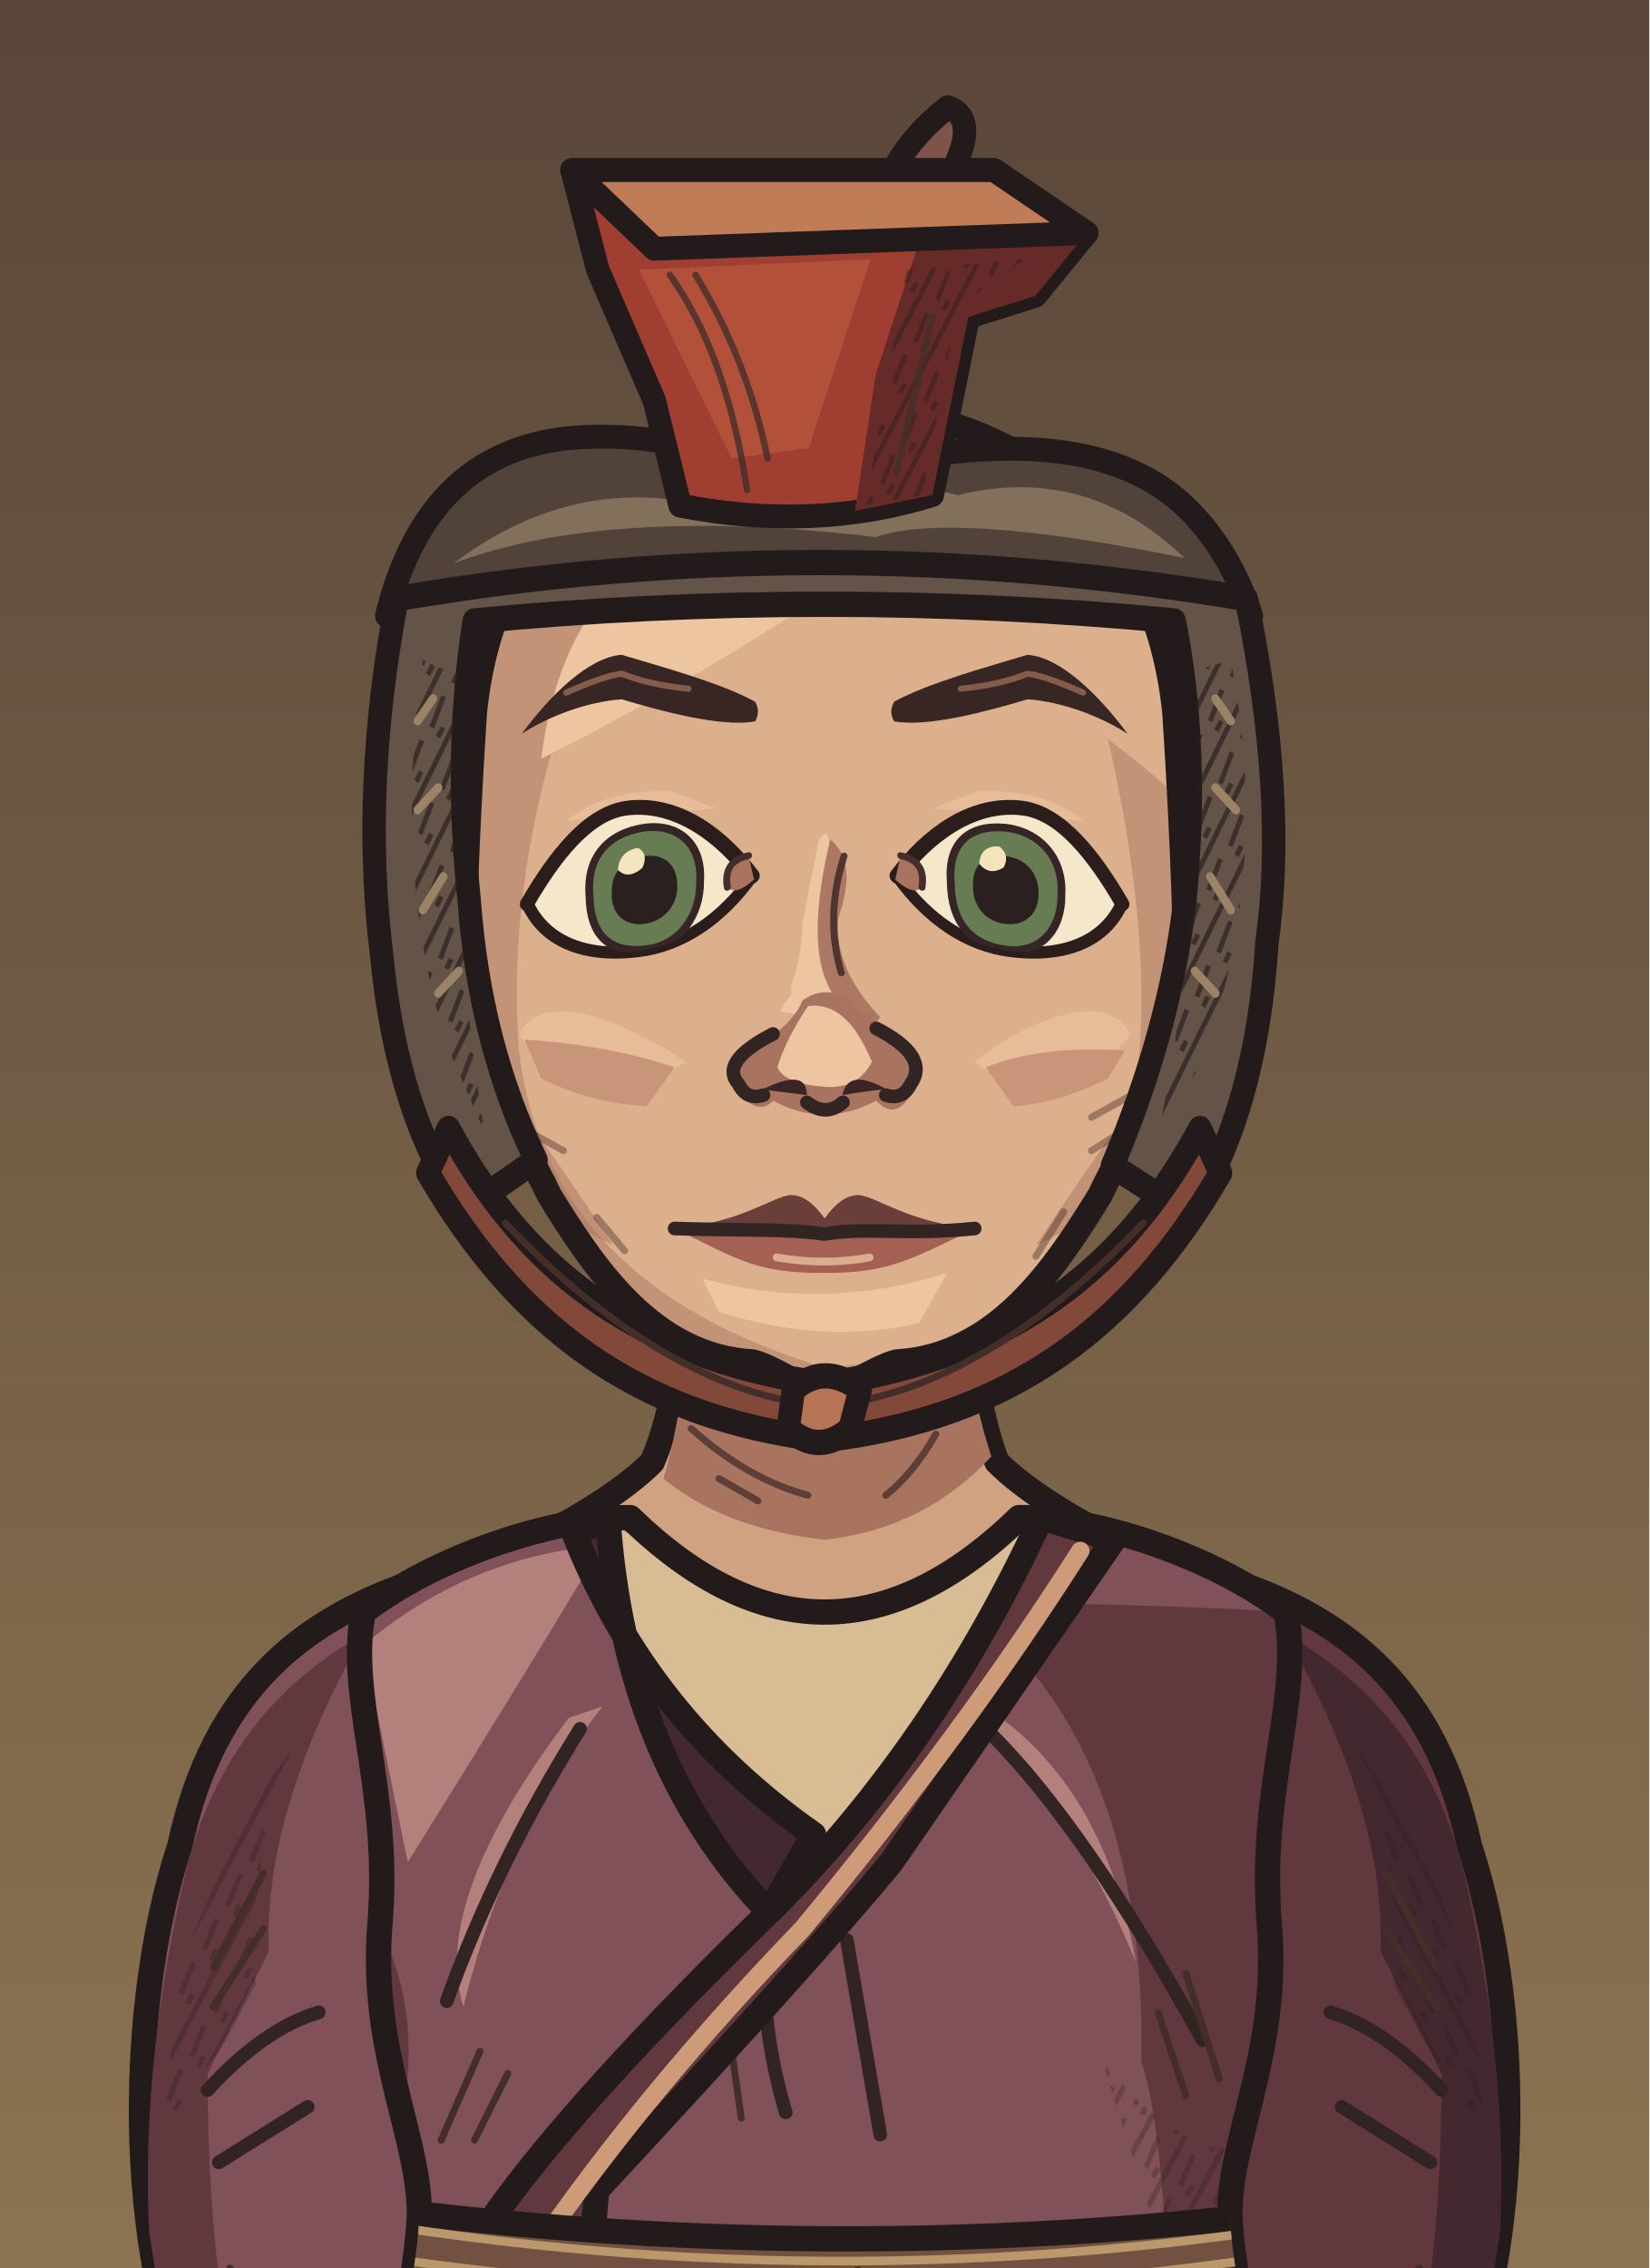
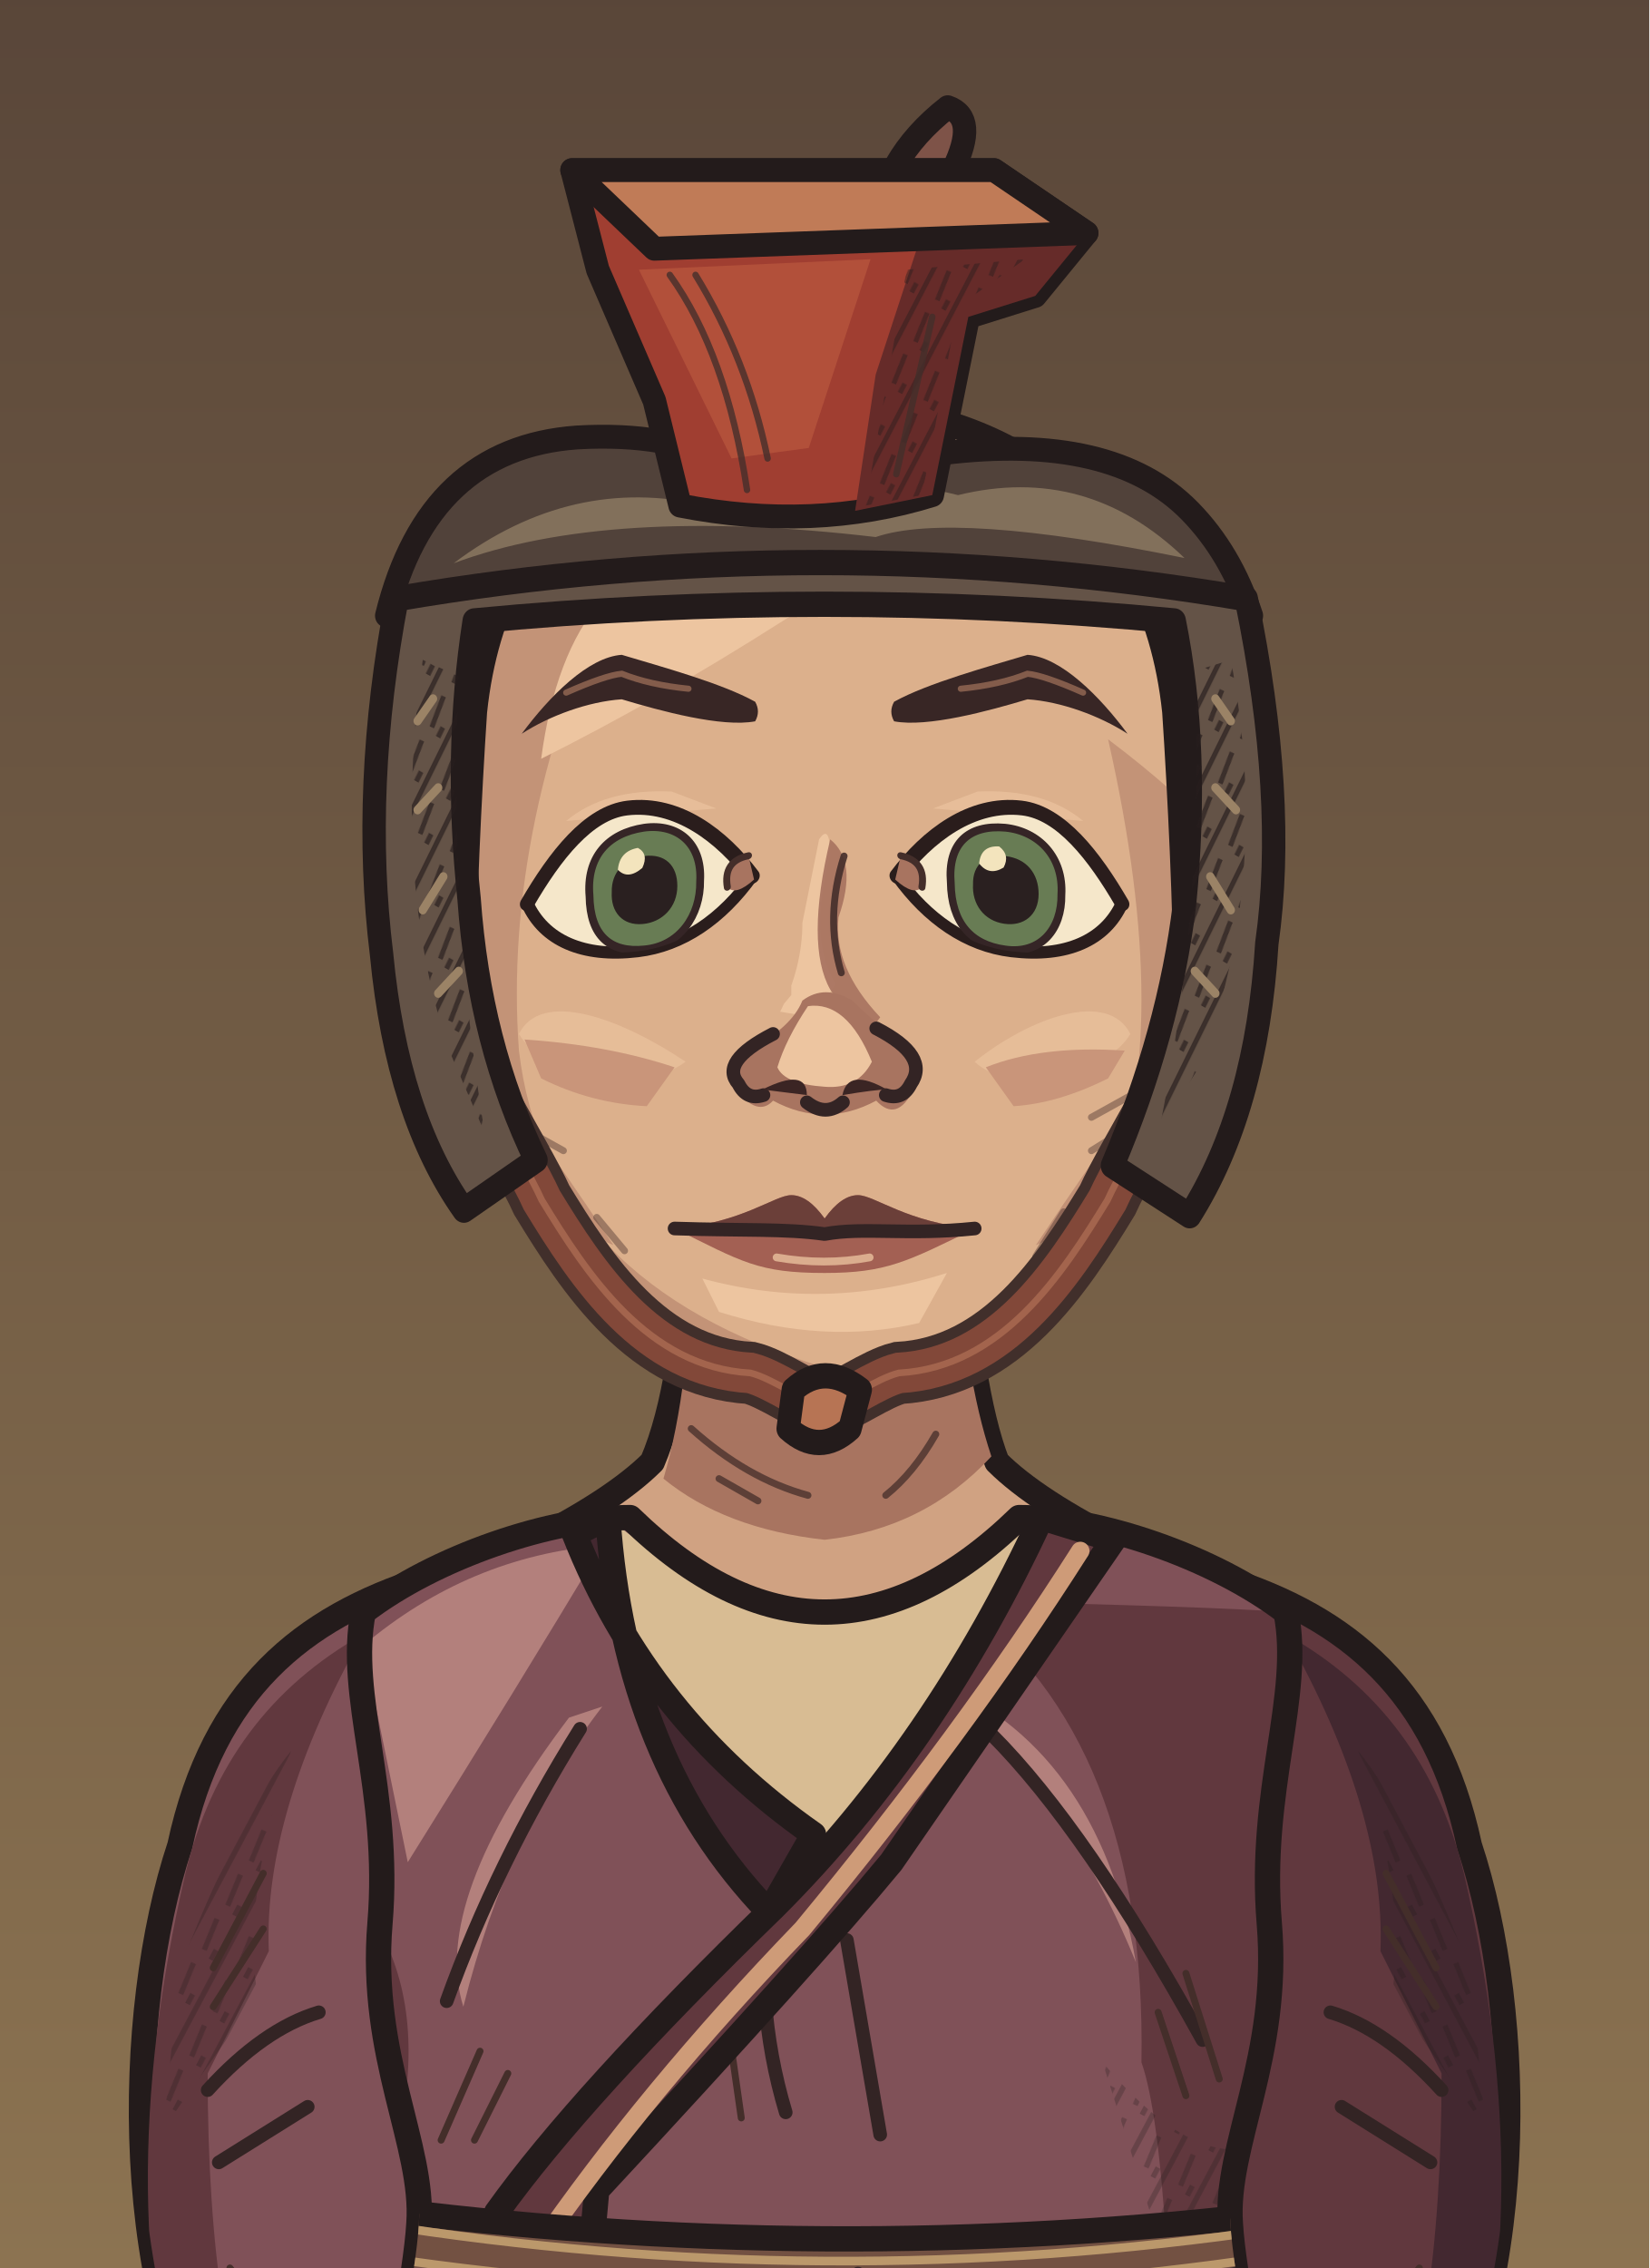
<svg xmlns="http://www.w3.org/2000/svg" xmlns:xlink="http://www.w3.org/1999/xlink" aria-labelledby="title" width="320" height="440" viewBox="0 0 320 440" role="img">
  <defs>
    <style>
      .edge {stroke:#231b1b;stroke-width:4.55;stroke-linecap:round;stroke-linejoin:round}
      .seam {fill:none;stroke:#332424;stroke-width:2.45;stroke-linecap:round;stroke-linejoin:round}
      .etch {fill:none;stroke:#442e2a;stroke-width:1.25;stroke-linecap:round}
      .hair-line {fill:none;stroke:#967661;stroke-width:1.45;stroke-linecap:round}
      .white {fill:#f5e7ca;stroke:#2a1d1c;stroke-width:2.65;stroke-linejoin:round}
      .label {fill:#efdfc1;font:600 20px Georgia,serif}
      .muted {fill:#b8aa96;font:13px 'Segoe UI',sans-serif}
      .section {fill:#dcbb8e;font:600 14px 'Segoe UI',sans-serif}
    </style>
    <linearGradient id="umber" x2="0" y2="1" gradientUnits="objectBoundingBox">
      <stop stop-color="#594639" />
      <stop offset=".56" stop-color="#8e7552" />
      <stop offset="1" stop-color="#3c3029" />
    </linearGradient>
    <linearGradient id="ash" x2="0" y2="1" gradientUnits="objectBoundingBox">
      <stop stop-color="#3b423d" />
      <stop offset=".56" stop-color="#7a7d67" />
      <stop offset="1" stop-color="#242b28" />
    </linearGradient>
    <linearGradient id="rose" x2="0" y2="1" gradientUnits="objectBoundingBox">
      <stop stop-color="#51404a" />
      <stop offset=".56" stop-color="#8a6972" />
      <stop offset="1" stop-color="#372c33" />
    </linearGradient>
    <pattern id="paper-grain" width="63" height="57" patternUnits="userSpaceOnUse">
      <path d="M1 16l2-1m21-4 5-2m16 7 6-1M12 32l3-1m16 11 4-1m20-14 4 1M4 51l5-1m41 0 9-2" fill="none" stroke="#231a1b" stroke-width=".85" opacity=".19" />
      <path d="M4 5l9-1m29 2 2-1M1 40l4-1m12 9 1-1m21-23 4-1m9 12 5-2" fill="none" stroke="#f0dbb5" stroke-width=".85" opacity=".23" />
      <path d="M16 19h.6m13-3h.7m28 6h.7m-39 15h.6m23 4h.6m-12 11h.7m29-39h.7" fill="none" stroke="#21191a" stroke-width="1.2" opacity=".28" stroke-linecap="round" />
    </pattern>
    <pattern id="ink-lines" width="7" height="9" patternUnits="userSpaceOnUse" patternTransform="rotate(28)">
      <path d="M1 -2V10m2.8-8 .6 6m1.9-1v5" stroke="#271d1d" stroke-width=".95" fill="none" opacity=".65" />
    </pattern>
    <radialGradient id="vignette" cx=".5" cy=".39" r=".72">
      <stop offset=".47" stop-color="#20191c" stop-opacity="0" />
      <stop offset="1" stop-color="#20191c" stop-opacity=".48" />
    </radialGradient>
    <g id="firs" fill="currentColor">
      <path d="M10 439Q15 379 12 300L9 220 15 146 15 54 19 80 21 147 28 230 25 326 29 439Z" />
      <path d="M17 169Q27 174 45 174L57 169 49 179 27 187 17 185                M18 194Q29 196 52 192L63 183 56 194 26 205 16 207                M15 225Q46 230 67 218L77 206 71 223 42 238 18 241                M17 252Q48 255 78 245L91 230 84 249 52 266 20 269                M14 282Q40 281 71 278L88 261 84 281 57 291 19 298                M19 312Q43 316 69 310L88 299 84 310 58 322 22 325" />
      <path d="M6 312 0 315V284L11 285M0 266 13 270V250L0 249M0 220 15 221 15 206 0 202                M0 180 16 181V167L0 165M0 141 15 150V138L0 133M0 112 17 127V118L0 104" />
      <path d="M64 440Q55 380 58 324L59 258 63 217 68 222 65 266 68 328 76 440Z                M63 291Q78 294 89 282L100 267 96 283 81 301 62 307                M63 323Q80 323 106 304L98 321 68 339                M63 316Q44 306 37 293L41 307 64 329Z" />
    </g>
    <g id="brambles" fill="none" stroke="currentColor" stroke-linecap="round" stroke-linejoin="round">
      <path stroke-width="3.8" d="M9 440Q13 401 21 380T26 333m-8 57Q39 375 43 352m-28 46Q6 377 0 376M41 440Q41 402 63 385m-20 44q26-6 39-30" />
      <path stroke-width="2" d="M23 364l14-13m-12 4-7-15m20 29 17-4m-15-1 1-11m13 49 2-17m2 14 18-5m-34 32q-12-10-17-10" />
    </g>
    <g id="night-scratches" fill="none" stroke="currentColor" stroke-width="1.2" stroke-linecap="round">
      <path d="M16 113q32-11 54-8m-30 9 16-3m184-40q19-4 44 1m-11 7 19 4                M24 335q33-3 68-16m-44 16 26-4m164-9q31 5 60-3m-39 8 38-3                M27 391q22-6 52-5m168 14q28-8 57-8m-40 11 24-4                M55 178l18-6m177 36 17 3m-12-4 17-1" />
    </g>
    <g id="shirt-setting">
      <rect width="320" height="440" fill="url(#umber)" />
      <path d="M50 217q24 8 64 1l-15 7-56 6m176-90q39-13 70-5l-26 4 28 2-64 6" fill="#856c54" opacity=".5" />
      <use xlink:href="#firs" style="color:#342827" opacity=".52" transform="translate(-26 8)" />
      <use xlink:href="#firs" style="color:#413128" opacity=".58" transform="translate(340 101) scale(-1 .81)" />
      <use xlink:href="#night-scratches" style="color:#dfbb87" opacity=".28" />
      <use xlink:href="#brambles" style="color:#291f22" opacity=".71" />
      <rect width="320" height="440" fill="url(#vignette)" />
      <rect width="320" height="440" fill="url(#paper-grain)" />
    </g>
    <g id="armor-setting">
      <rect width="320" height="440" fill="url(#ash)" />
      <path d="M42 173q49-4 68 3l-43 6 25 3-49 4m151 35q47 10 104-6l-26 14-62 8Z" fill="#707764" opacity=".48" />
      <use xlink:href="#firs" style="color:#27312c" opacity=".64" transform="translate(-36 30)" />
      <use xlink:href="#firs" style="color:#303833" opacity=".75" transform="translate(324 45) scale(-.86 1.03)" />
      <use xlink:href="#brambles" style="color:#252a27" opacity=".62" transform="translate(319 10) scale(-1 1)" />
      <use xlink:href="#night-scratches" style="color:#d8d8a9" opacity=".28" transform="translate(-2 21)" />
      <rect width="320" height="440" fill="url(#vignette)" />
      <rect width="320" height="440" fill="url(#paper-grain)" />
    </g>
    <g id="woman-setting">
      <rect width="320" height="440" fill="url(#rose)" />
      <path d="M44 235q40-4 76-1l-20 6-36 2 19 3-44 5m183-50q35 3 60-3l-24 9-31 2" fill="#775d65" opacity=".6" />
      <use xlink:href="#firs" style="color:#3b2b34" opacity=".58" transform="translate(-20 84) scale(.86 .91)" />
      <use xlink:href="#firs" style="color:#3d2e39" opacity=".68" transform="translate(327 54) scale(-.85 .98)" />
      <path d="M300 440q-2-82-6-173l-9-103 7-35 12 42 9 98 7 171Z                M294 195q-10-18-25-24l-15-1 13-4 11 2 18 15                M285 162q-13-22-34-27l-7 4 7-11 17 4 20 17                M303 242q-18-23-36-27l-13 3 15-9 11 2 21 15" fill="#3a2b33" opacity=".64" />
      <use xlink:href="#brambles" style="color:#2d2229" opacity=".8" transform="translate(12 6)" />
      <use xlink:href="#night-scratches" style="color:#e1b8a8" opacity=".28" transform="translate(0 7)" />
      <rect width="320" height="440" fill="url(#vignette)" />
      <rect width="320" height="440" fill="url(#paper-grain)" />
    </g>
    <pattern id="mail-rings" width="14" height="13" patternUnits="userSpaceOnUse" patternTransform="rotate(-7)">
      <path d="M-1 2q3-3 6 0 1 3-2 5Q0 8-1 5M6 2q3-3 6 0 1 3-2 5Q7 8 6 5M3 8q3-3 6 0 1 3-2 5-3 1-4-2M10 8q3-3 6 0" fill="none" stroke="#2d2c28" stroke-width="1.6" stroke-linecap="round" />
      <path d="M-.5 4q1.5-2 3-1m5 1q1.4-2 3-1M4 10q1.5-2 3-1m4 1q1.4-2 3-1" fill="none" stroke="#9a9b87" stroke-width="1.12" opacity=".78" stroke-linecap="round" />
    </pattern>
    <pattern id="armor-plates" width="47" height="24" patternUnits="userSpaceOnUse" patternTransform="translate(4 4) rotate(2)">
      <path d="M1 0l21 .7 1 18-3 3-17-1-1-4Zm24 1 19-1 2 15-3 7-19-2Z" fill="#85867a" stroke="#352e2a" stroke-width="1.75" stroke-linejoin="round" />
      <path d="M2 2l18 .2-.2 4L5 7 4 17Zm24 0 16-1 1 4-14 2-3 10Z" fill="#a9a58d" />
      <path d="M19 4l4 14-3 3-16-1 13-4Zm22 2 4 10-2 5-17-1 13-4Z" fill="#62655f" />
      <path d="M7 7l1-.5m6 12 3-2m16-7 5-1m-7 5 4-2" fill="none" stroke="#d0c0a0" stroke-width=".9" opacity=".76" />
      <path d="M6 12q2-2 2.7 1-1 2.2-2.7.5Zm12 1q1.8-2 2.4.6-1 2.6-2.5.8Zm11 1q1-2.2 2.8-1-.2 2.9-2.8 2.1Zm12-2q2.2-1.4 2.3.8-1 2.3-2.3.5Z" fill="#3c342d" />
    </pattern>
    <clipPath id="portrait-frame">
      <rect width="320" height="752" />
    </clipPath>
    <clipPath id="wardrobe-torso-mask">
      <path d="M125 273 C111 273 90 280 77 290 C74 305 82 322 80 346 C78 370 88 386 87 400 C86 418 71 476 46 700 Q160 719 274 700 C249 476 234 418 233 400 C232 386 242 370 240 346 C238 322 246 305 243 290 C230 280 209 273 195 273 Q160 307 125 273Z" />
    </clipPath>
    <clipPath id="wardrobe-sleeve-mask">
      <path d="M88 284C66 291 50 304 44 332C34 362 33 415 53.5 445H88.5Q108 406 106 336Z" />
    </clipPath>
    <clipPath id="face-shape-clip">
      <path d="M 160 73 C 191 73 219 90 223 128 C 224 143 225 164 225 177 C 225 189 213.19 207 209.55 215 C 201.55 228 191 244 173 245 C 169 246 163.6 250 160 251 C 156.4 250 151 246 147 245 C 129 244 118.45 228 110.45 215 C 106.81 207 95 189 95 177 C 95 164 96 143 97 128 C 101 90 129 73 160 73 Z" />
    </clipPath>
    <clipPath id="face-features-eye-left">
      <path d="M-21 0 C-16 -8 -10 -15 -3 -15 C6 -15 14 -8 19.5 0 C14 7 7 11 -1 11 C-11 11 -18 7 -21 0Z" />
    </clipPath>
    <clipPath id="face-features-eye-right">
      <path d="M-21 0 C-16 -8 -10 -15 -3 -15 C6 -15 14 -8 19.5 0 C14 7 7 11 -1 11 C-11 11 -18 7 -21 0Z" />
    </clipPath>
    <clipPath id="face-features-nose-bridge">
      <path d="M154 144H167V179L172 185V187H149V185L154 179Z" />
    </clipPath>
    <clipPath id="full-costume-hands-clip">
      <rect x="0" y="445" width="320" height="307" />
    </clipPath>
  </defs>
  <svg width="320" height="440" viewBox="11.636 0 296.727 408" overflow="hidden">
    <g data-part="full-costume">
      <rect width="320" height="752" fill="url(#umber)" />
      <ellipse cx="160" cy="731" rx="113" ry="10" fill="#261f20" opacity=".5" />
      <g>
        <g transform="translate(9 0)">
          <path d="M99 689Q119 683 138 691L142 718Q139 728 120 729H86Q72 728 77 717Q82 708 99 704Z" fill="#654939" class="edge" />
          <path d="M86 718Q108 706 137 711L139 720Q110 730 83 724Z" fill="#87624a" />
          <path d="M101 711L103 700Q115 704 136 707" class="etch" />
          <path d="M83 725Q108 731 137 724" class="seam" />
        </g>
      </g>
      <g transform="translate(320 0) scale(-1 1)">
        <g transform="translate(9 0)">
          <path d="M99 689Q119 683 138 691L142 718Q139 728 120 729H86Q72 728 77 717Q82 708 99 704Z" fill="#654939" class="edge" />
          <path d="M86 718Q108 706 137 711L139 720Q110 730 83 724Z" fill="#87624a" />
          <path d="M101 711L103 700Q115 704 136 707" class="etch" />
          <path d="M83 725Q108 731 137 724" class="seam" />
        </g>
      </g>
    </g>
    <g clip-path="url(#portrait-frame)">
      <g data-part="neck">
        <g id="face-shape-neck">
          <path d="M 136 219 Q 135 249 129 263 Q 122 270 106 278 L 123 301 197 301 214 278 Q 198 270 191 263 Q 186 250 184 219 Z" fill="#d0a282" class="edge" />
          <path d="M 136 224 184 224 Q 185 247 190 262 Q 178 275 160 277 Q 142 275 131 266 Q 136 249 136 224 Z" fill="#a87460" />
          <path d="M 136 257 q 10 9 21 12 m -16 -3 7 4 m 32 -12 q -4 7 -9 11" class="etch" opacity=".75" />
        </g>
      </g>
      <g id="wardrobe-outfit-steppe_dress" data-outfit="steppe_dress">
        <path d="M88 284C66 291 50 304 44 332C34 362 33 415 53.5 445H88.5Q108 406 106 336Z" fill="#805158" class="edge" data-part="sleeve-outline" data-side="left" />
        <g data-part="sleeve-left" clip-path="url(#wardrobe-sleeve-mask)">
          <path d="M45 337 Q52 308 77 294 Q59 326 60 351 L49 373 Q49 421 60 444 H46 Q31 397 45 337Z" fill="#61383e" />
          <path d="M44 354 Q55 326 64 315 Q55 342 58 359 L41 383Z" fill="url(#ink-lines)" opacity=".44" />
          <path d="M49 376 q10 -11 20 -14 m-18 27 16 -10 M48 414 q4 11 13 21" class="seam" />
          <path d="M50 354 l9 -17 m-9 24 9 -14 m-6 61 10 13" class="etch" />
        </g>
        <g transform="translate(320 0) scale(-1 1)">
          <path d="M88 284C66 291 50 304 44 332C34 362 33 415 53.5 445H88.5Q108 406 106 336Z" fill="#61383e" class="edge" data-part="sleeve-outline" data-side="right" />
          <g data-part="sleeve-right" clip-path="url(#wardrobe-sleeve-mask)">
            <path d="M45 337 Q52 308 77 294 Q59 326 60 351 L49 373 Q49 421 60 444 H46 Q31 397 45 337Z" fill="#432830" />
            <path d="M44 354 Q55 326 64 315 Q55 342 58 359 L41 383Z" fill="url(#ink-lines)" opacity=".44" />
            <path d="M49 376 q10 -11 20 -14 m-18 27 16 -10 M48 414 q4 11 13 21" class="seam" />
            <path d="M50 354 l9 -17 m-9 24 9 -14 m-6 61 10 13" class="etch" />
          </g>
        </g>
        <path d="M125 273 C111 273 90 280 77 290 C74 305 82 322 80 346 C78 370 88 386 87 400 C86 418 71 476 46 700 Q160 719 274 700 C249 476 234 418 233 400 C232 386 242 370 240 346 C238 322 246 305 243 290 C230 280 209 273 195 273 Q160 307 125 273Z" fill="#805158" />
        <g data-part="torso" clip-path="url(#wardrobe-torso-mask)">
          <path d="M77 296 Q96 280 120 278 Q105 303 85 335Z" fill="#b3807c" />
          <path d="M184 288 Q230 289 243 290 L279 710 H218 Q229 405 217 371 Q218 313 184 288Z" fill="#61383e" />
          <path d="M78 344 Q88 359 84 381 L69 402 L61 359Z" fill="#61383e" />
          <path d="M210 371 Q226 390 238 386 L237 416 L223 412Z" fill="url(#ink-lines)" opacity=".42" />
          <path d="M120 307 Q103 329 95 361 Q89 342 114 309Z M179 302 Q209 314 216 353 Q203 321 179 302Z" fill="#b3807c" />
          <path d="M133 412Q124 460 108 695Q95 680 133 412Z M174 418Q185 444 199 697Q185 684 174 418Z" fill="#b3807c" opacity=".68" />
          <path d="M134 423Q115 480 108 688 M158 447Q157 490 149 690" class="etch" />
          <path d="M51 693Q160 712 269 693" class="seam" />
          <path d="M116 311 Q101 335 92 360 M190 312 Q207 329 228 367 M150 338 q-3 22 3 42 m11 -31 6 35 M184 420q5 12 6 24" class="seam" />
          <path d="M98 369 l-7 16 m12 -12 -6 12 M225 355 l6 19 m-11 -12 5 15 M143 367 l2 14 m65 44 4 13" class="etch" />
          <path d="M121 273 Q160 305 199 273 Q184 316 153 345 Q122 312 121 273Z" fill="#d8bc93" />
          <path d="M115 276 Q128 309 158 330 L150 344 Q124 317 121 273Z" fill="#432830" class="edge" />
          <path d="M199 273 Q180 314 151 343 Q116 377 101 398 Q68 554 62 711 L80 711 Q105 551 119 394 Q158 352 172 335 Q192 306 212 277Z" fill="#61383e" class="edge" />
          <path d="M206 279 Q185 312 156 347 Q128 376 108 405 Q75 560 69 705" fill="none" stroke="#ce9b78" stroke-width="3.3" stroke-linecap="round" />
        </g>
        <path d="M125 273 C111 273 90 280 77 290 C74 305 82 322 80 346 C78 370 88 386 87 400 C86 418 71 476 46 700 Q160 719 274 700 C249 476 234 418 233 400 C232 386 242 370 240 346 C238 322 246 305 243 290 C230 280 209 273 195 273 Q160 307 125 273Z" fill="none" class="edge" />
        <g data-part="belt" clip-path="url(#wardrobe-torso-mask)">
          <path d="M77 397Q160 408 243 398L242 409Q160 421 78 410Z" fill="#735142" class="edge" />
          <path d="M79 400Q160 413 241 401M80 406Q160 418 240 406" fill="none" stroke="#bb986b" stroke-width="1.55" stroke-linecap="round" />
          <path d="M166 409Q165 416 172 420L175 414 180 429 173 435 169 422 164 428 160 424Z" fill="#967451" class="seam" />
        </g>
      </g>
      <g id="face-shape">
        <path d="M 160 73 C 191 73 219 90 223 128 C 224 143 225 164 225 177 C 225 189 213.19 207 209.55 215 C 201.55 228 191 244 173 245 C 169 246 163.6 250 160 251 C 156.4 250 151 246 147 245 C 129 244 118.45 228 110.45 215 C 106.81 207 95 189 95 177 C 95 164 96 143 97 128 C 101 90 129 73 160 73 Z" fill="#dcb08c" />
        <g clip-path="url(#face-shape-clip)">
          <path d="M 70 141 Q 104 91 123 103 Q 102 148 105 189 Q 110 231 160 246 Q 192 244 211 214 Q 223 186 211 133 Q 235 151 250 174 L 250 265 70 265 Z" fill="#c39377" />
          <path d="M 109 136.5 Q 114 99 142 98 Q 173 89 195 107 Q 174 98 152 112 Q 130 126 109 136.5 Z" fill="#edc5a0" />
          <g transform="translate(160 0) scale(-1 1)">
            <path d="M 25 191 C 37 183 51 178 55 186 C 51 193 34 197.667 25 191 Z" fill="#edc5a0" opacity=".605" />
            <path d="M 27 192 Q 39 188 54 187 L 51 194 Q 42 198.5 32 199 Z" fill="#c9957a" />
            <path d="M 56 198 Q 48 209 38 224 Q 52 218 62 202 Z" fill="#a87460" opacity=".51" />
          </g>
          <g transform="translate(160 0) scale(1 1)">
            <path d="M 27 191 C 37 183 51 178 55 186 C 51 193 34 197.667 27 191 Z" fill="#edc5a0" opacity=".605" />
            <path d="M 29 192 Q 39 188 54 189 L 51 194 Q 42 198.5 34 199 Z" fill="#c9957a" />
            <path d="M 56 198 Q 48 209 38 224 Q 52 218 62 202 Z" fill="#a87460" opacity=".51" />
          </g>
          <path d="M 92 183 Q 99 211 120 232 L 132 247 119 248 Q 98 234 85 212 Z M 229 184 Q 224 217 203 241 L 193 250 209 247 Q 230 233 240 211 Z" fill="url(#ink-lines)" opacity=".42" />
          <path d="M 138 230 Q 160 236 182 229 L 177 238 Q 160 242 141 236 Z" fill="#edc5a0" />
          <path d="M 104 202 l 9 5 m -8 1 6 4 m 97 -11 9 -5 m -9 11 8 -5 m -97 17 5 6 m 74 1 5 -8" class="etch" opacity=".42" />
        </g>
        <path d="M 160 73 C 191 73 219 90 223 128 C 224 143 225 164 225 177 C 225 189 213.19 207 209.55 215 C 201.55 228 191 244 173 245 C 169 246 163.6 250 160 251 C 156.4 250 151 246 147 245 C 129 244 118.45 228 110.45 215 C 106.81 207 95 189 95 177 C 95 164 96 143 97 128 C 101 90 129 73 160 73 Z" fill="none" class="edge" />
      </g>
      <g clip-path="url(#face-shape-clip)">
        <g data-part="eyes">
          <g transform="matrix(1 -0.12 0 1 127.5 160)">
            <path d="M-14 -14 Q-7 -19 5 -17 L13 -13" fill="#edc5a0" opacity=".65" />
            <path d="M-21 0 C-16 -8 -10 -15 -3 -15 C6 -15 14 -8 19.5 0 C14 7 7 11 -1 11 C-11 11 -18 7 -21 0Z" class="white" style="stroke-width:2.15" />
            <g clip-path="url(#face-features-eye-left)">
              <g transform="translate(0 0) scale(1 1)">
                <path d="M-9.8 0 C-10.4 -7 -6.6 -10.9 0 -11.1 C6.1 -11.2 10.5 -7 10.1 -.3 C10.2 5.9 6.4 11 0 10.8 C-6.1 10.7 -9.7 7.2 -9.8 0Z" fill="#687c54" stroke="#352526" stroke-width="1.4" />
                <path d="M-5.8 -.2C-5.9-3.8-3.5-6 .1-6 3.8-6 6-3.6 6 .1 6 3.9 3.3 6.3-.2 6.2-3.9 6.1-6 3.3-5.8-.2Z" fill="#2a2020" />
                <path d="M-4.7-4.1Q-4.4-7.4-1.1-7.6 .9-6.3-.3-3.9-2.9-2-4.7-4.1Z" fill="#f3e4bd" />
              </g>
            </g>
            <path d="M-21 0 C-16 -8 -10 -15 -3 -15 C6 -15 14 -8 19.5 0" fill="none" stroke="#2a1d1c" stroke-width="2.65" stroke-linecap="round" />
            <path d="M18.8 -3.8 Q14.2 -3.4 15 1.4 Q16.5 3.2 19.8 .6Z" fill="#a87460" />
            <path d="M18.8 -3.8 Q14.2 -3.4 15 1.4" class="etch" />
          </g>
          <g transform="matrix(-1 -0.12 0 1 192.5 160)">
            <path d="M-14 -14 Q-7 -19 5 -17 L13 -13" fill="#edc5a0" opacity=".65" />
            <path d="M-21 0 C-16 -8 -10 -15 -3 -15 C6 -15 14 -8 19.5 0 C14 7 7 11 -1 11 C-11 11 -18 7 -21 0Z" class="white" style="stroke-width:2.15" />
            <g clip-path="url(#face-features-eye-right)">
              <g transform="translate(0 0) scale(-1 1)">
                <path d="M-9.8 0 C-10.4 -7 -6.6 -10.9 0 -11.1 C6.1 -11.2 10.5 -7 10.1 -.3 C10.2 5.9 6.4 11 0 10.8 C-6.1 10.7 -9.7 7.2 -9.8 0Z" fill="#687c54" stroke="#352526" stroke-width="1.4" />
                <path d="M-5.8 -.2C-5.9-3.8-3.5-6 .1-6 3.8-6 6-3.6 6 .1 6 3.9 3.3 6.3-.2 6.2-3.9 6.1-6 3.3-5.8-.2Z" fill="#2a2020" />
                <path d="M-4.7-4.1Q-4.4-7.4-1.1-7.6 .9-6.3-.3-3.9-2.9-2-4.7-4.1Z" fill="#f3e4bd" />
              </g>
            </g>
            <path d="M-21 0 C-16 -8 -10 -15 -3 -15 C6 -15 14 -8 19.5 0" fill="none" stroke="#2a1d1c" stroke-width="2.65" stroke-linecap="round" />
            <path d="M18.8 -3.8 Q14.2 -3.4 15 1.4 Q16.5 3.2 19.8 .6Z" fill="#a87460" />
            <path d="M18.8 -3.8 Q14.2 -3.4 15 1.4" class="etch" />
          </g>
        </g>
        <g data-part="brows">
          <g transform="matrix(1 0 0 1 127.5 129)">
            <path d="M-22 3 C-17 -3.76 -10 -10.8 -4 -11.2 C3 -9.1 14 -6.1 20 -2.76 Q21 -1 20 0.76 C14 1.9 3 -1.1 -4 -3.2 C-10 -2.8 -17 -0.24 -22 3Z" fill="#382625" />
            <path d="M-14 -4.4 Q-7 -7.5 -4 -7.8 Q1 -5.8 8 -5.1" fill="none" stroke="#835c4b" stroke-width="1.1" stroke-linecap="round" />
          </g>
          <g transform="matrix(-1 0 0 1 192.5 129)">
            <path d="M-22 3 C-17 -3.76 -10 -10.8 -4 -11.2 C3 -9.1 14 -6.1 20 -2.76 Q21 -1 20 0.76 C14 1.9 3 -1.1 -4 -3.2 C-10 -2.8 -17 -0.24 -22 3Z" fill="#382625" />
            <path d="M-14 -4.4 Q-7 -7.5 -4 -7.8 Q1 -5.8 8 -5.1" fill="none" stroke="#835c4b" stroke-width="1.1" stroke-linecap="round" />
          </g>
        </g>
        <g data-part="nose">
          <g clip-path="url(#face-features-nose-bridge)">
            <path d="M159 151 Q161 148 161 154 Q157 169 162 177 L158 183 152 182 Q156 174 156 166Z" fill="#edc5a0" />
            <path d="M161 151 Q166 155 162.5 165 Q161.5 174 170 183 L167 187 161 178 Q156.5 170 161 151Z" fill="#a87460" opacity=".93" />
            <path d="M163.5 154 Q160 165 163 175" class="etch" opacity=".9" />
          </g>
          <path d="M156 180 Q160 177 165 180 C167 182 169.28 184 174 188 Q178 192 176 196 Q173 202 169.28 198 Q160 203 150.72 198 Q148 201 144 196 Q142 192 146 189 Q154 185 156 180Z" fill="#a87460" />
          <path d="M157 181 Q164 180 168.5 191 Q165.95 196 160 195.5 Q152.775 195 151.5 192 Q153 187 157 181Z" fill="#edc5a0" />
          <path d="M150.72 186 Q141 191 144.5 195 Q146 198 149 197 M169.28 185 Q179 190 175.5 195 Q174 198 171 197" class="seam" />
          <path d="M148.8 196 q8 -4 8 1 q-8 -1 -8 -1Z M163.2 197 q1 -5 8 -1 q-2 0 -8 1Z" fill="#3b2524" />
          <path d="M156.8 198.3 Q160.25 201 163.3 198.3" class="seam" />
        </g>
        <g data-part="mouth">
          <path d="M133 221 C145.15 220 151 215 154 215 Q157 215 160 219.2 Q163 215 166 215 C169 215 174.85 220 187 221 C174.85 227 171 229 160 229 C148 229 145.15 227 133 221Z" fill="#a36053" />
          <path d="M133 221 C145.15 220 151 215 154 215 Q157 215 160 219.2 Q163 215 166 215 C169 215 174.85 220 187 221 C174.85 222.25 167 220.7 160 222 C153 221 145.15 221.4 133 221Z" fill="#56322f" opacity=".72" />
          <path d="M133 221 C145.15 221.4 153 221 160 222 C167 220.7 174.85 222.25 187 221" class="seam" />
          <path d="M151.36 226.2 Q160 227.7 168.1 226.2" fill="none" stroke="#edc5a0" stroke-width="1.4" stroke-linecap="round" opacity=".76" />
        </g>
      </g>
      <g id="headgear-bocca">
        <g transform="matrix(0.926 0 0 0.943 11.765 2.312)">
          <path d="M75 115 Q83 83 112 81 Q130 80 141 86 Q159 79 183 84 Q216 80 231 95 Q239 103 243 115 Q164 110 75 115Z" fill="#51423a" class="edge" />
          <path d="M88 105 Q111 88 137 94 Q157 85 186 92 Q211 86 230 104 Q185 95 170 100 Q118 94 88 105Z" fill="#82705b" />
          <path d="M170 42 Q171 28 184 18 Q190 20 185 30 L178 44Z" fill="#7e5348" class="edge" />
          <path d="M132 94 L127 74 L116 49 L111 30 L193 30 L211 42 L201 54 L188 58 L181 92 Q158 99 132 94Z" fill="#a03e31" class="edge" />
          <path d="M178 45 L211 42 L201 54 L188 58 L181 92 L166 95 L170 69Z" fill="#662b29" />
          <path d="M111 30 L193 30 L211 42 L127 45Z" fill="#c07b57" class="edge" />
          <path d="M124 49 L169 47 L157 83 L142 85Z" fill="#b2503a" />
          <path d="M176 49 L199 47 L186 56 L179 92 L168 94Z" fill="url(#ink-lines)" opacity=".65" />
          <path d="M130 50 Q141 65 145 91 M135 50 Q145 66 149 85 M181 58 L174 88" class="etch" opacity=".8" />
        </g>
+         <path d="M89.59 177 C93.245 189 105.374 207.613 109.112 215.902 C117.328 229.37 128.163 245.948 146.649 246.984 C150.757 248.02 156.303 252.164 160 253.2 C163.697 252.164 169.243 248.02 173.351 246.984 C191.837 245.948 202.672 229.37 210.888 215.902 C214.626 207.613 226.755 189 230.41 177" fill="none" id="headgear-chin-band" stroke="#412f2b" stroke-width="11.2" stroke-linecap="round" />
+         <path d="M89.59 177 C93.245 189 105.374 207.613 109.112 215.902 C117.328 229.37 128.163 245.948 146.649 246.984 C150.757 248.02 156.303 252.164 160 253.2 C163.697 252.164 169.243 248.02 173.351 246.984 C191.837 245.948 202.672 229.37 210.888 215.902 C214.626 207.613 226.755 189 230.41 177" fill="none" stroke="#824839" stroke-width="7.3" stroke-linecap="round" data-material-surface="base" />
+         <path d="M89.59 177 C93.245 189 105.374 207.613 109.112 215.902 C117.328 229.37 128.163 245.948 146.649 246.984 C150.757 248.02 156.303 252.164 160 253.2 C163.697 252.164 169.243 248.02 173.351 246.984 C191.837 245.948 202.672 229.37 210.888 215.902 C214.626 207.613 226.755 189 230.41 177" fill="none" stroke="#b07155" stroke-width="1.2" opacity=".7" />
        <g transform="matrix(0.926 0 0 1 11.765 -4.3)">
          <path d="M77 112 Q159 99 242 112 Q250 148 246 174 Q244 204 231 223 L216 214 Q227 190 230 167 Q233 139 228 116 Q160 110 92 116 Q88 140 91 166 Q93 192 104 213 L90 222 Q77 205 74 176 Q70 146 77 112Z" fill="#645347" class="edge" />
          <path d="M82 123 Q76 162 87 193 L94 208 Q87 168 89 126Z M239 123 Q247 162 233 196 L225 208 Q234 167 232 125Z" fill="url(#ink-lines)" />
          <path d="M81 134 L84 130 M81 150 L85 146 M82 168 L86 162 M85 183 L89 179 M239 134 L236 130 M240 150 L236 146 M239 168 L235 162 M236 183 L232 179" fill="none" stroke="#9b8366" stroke-width="1.6" stroke-linecap="round" />
        </g>
        <g transform="matrix(0.926 0 0 1 11.765 1)">
-           <path d="M87 202 C101 226 122 243 160 248 C198 243 219 226 233 202 L237 210 C220 237 197 254 160 258 C123 254 100 237 83 210Z" fill="#824839" class="edge" />
-           <path d="M98 219 Q126 246 153 251 M167 251 Q194 246 222 219" class="etch" />
          <path d="M154 249 Q160 244 167 249 L165 256 Q159 261 153 256Z" fill="#b77454" class="edge" />
        </g>
      </g>
    </g>
    <g data-part="handheld-equipment">
      <g data-part="hands" clip-path="url(#full-costume-hands-clip)">
        <g>
          <path d="M60 441 Q59 454 60 464 Q62 474 71 473Q88 473 86 460 L83 442Z" fill="#dcb08c" class="edge" data-part="hand" />
          <path d="M71 458Q81 454 85 460 M67 464q5 4 8 3" class="etch" />
        </g>
        <g transform="translate(320 0) scale(-1 1)">
          <path d="M60 441 Q59 454 60 464 Q62 474 71 473Q88 473 86 460 L83 442Z" fill="#dcb08c" class="edge" data-part="hand" />
          <path d="M71 458Q81 454 85 460 M67 464q5 4 8 3" class="etch" />
        </g>
      </g>
    </g>
  </svg>
</svg>
